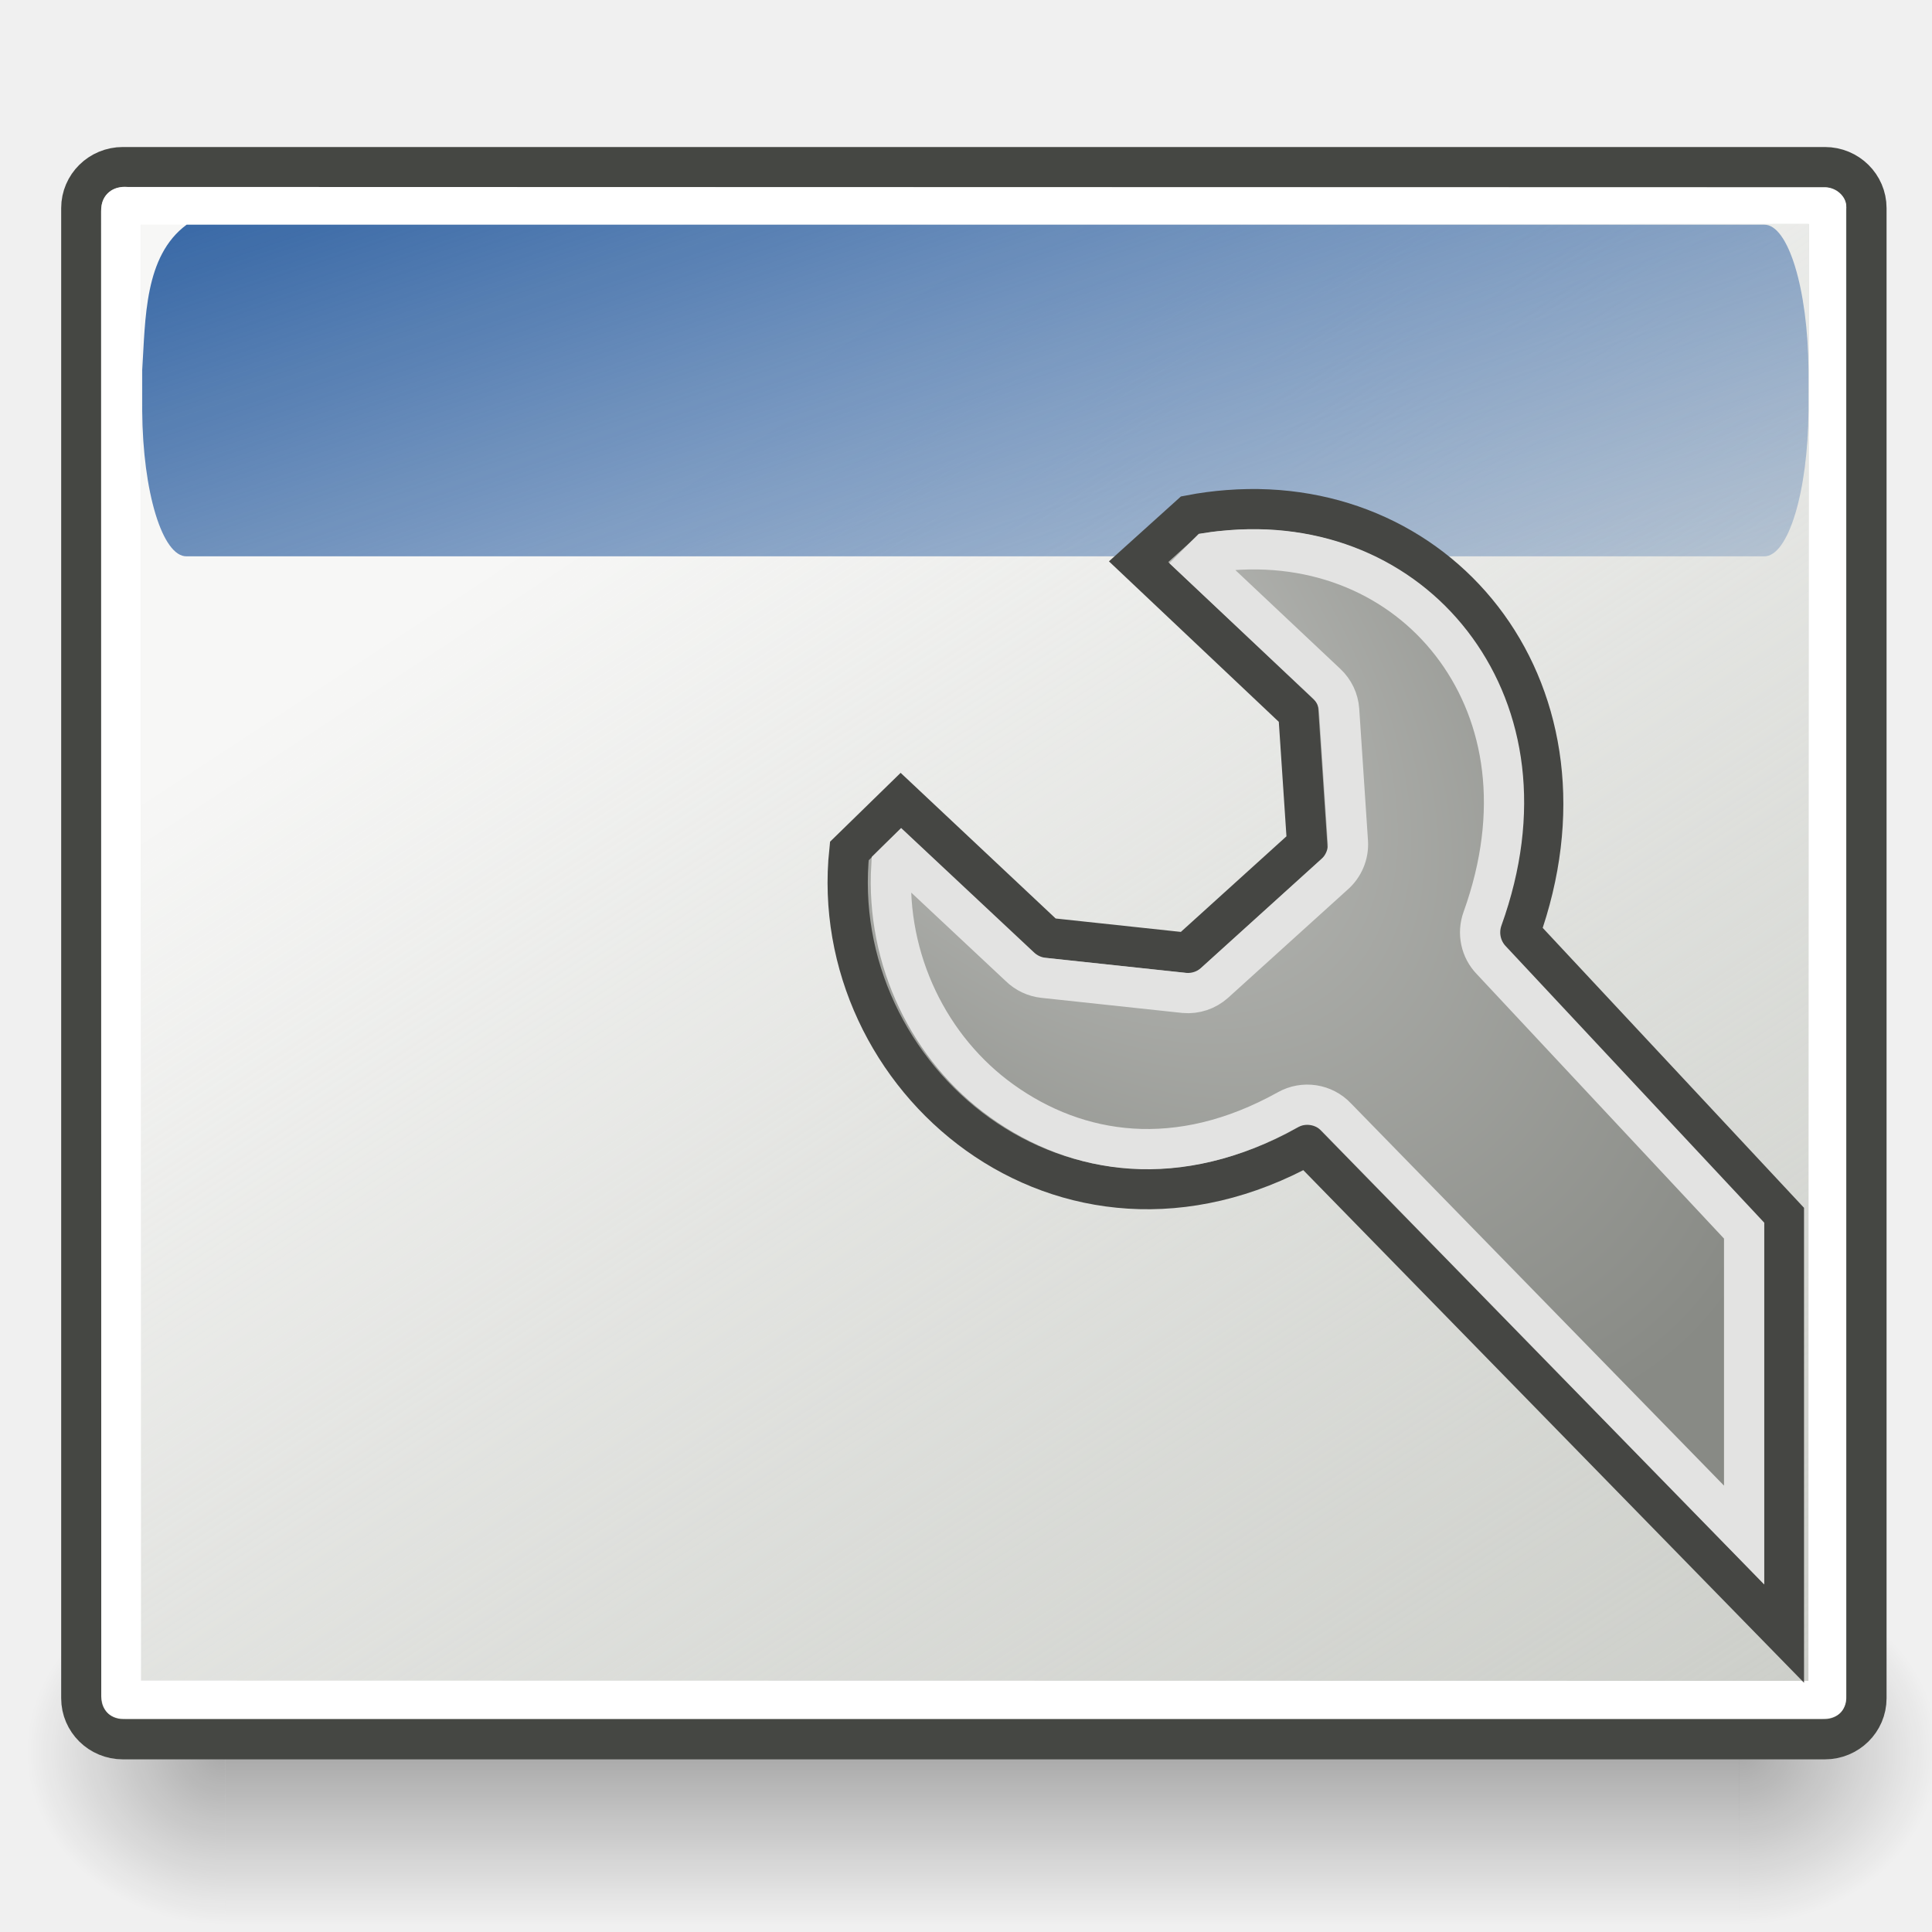
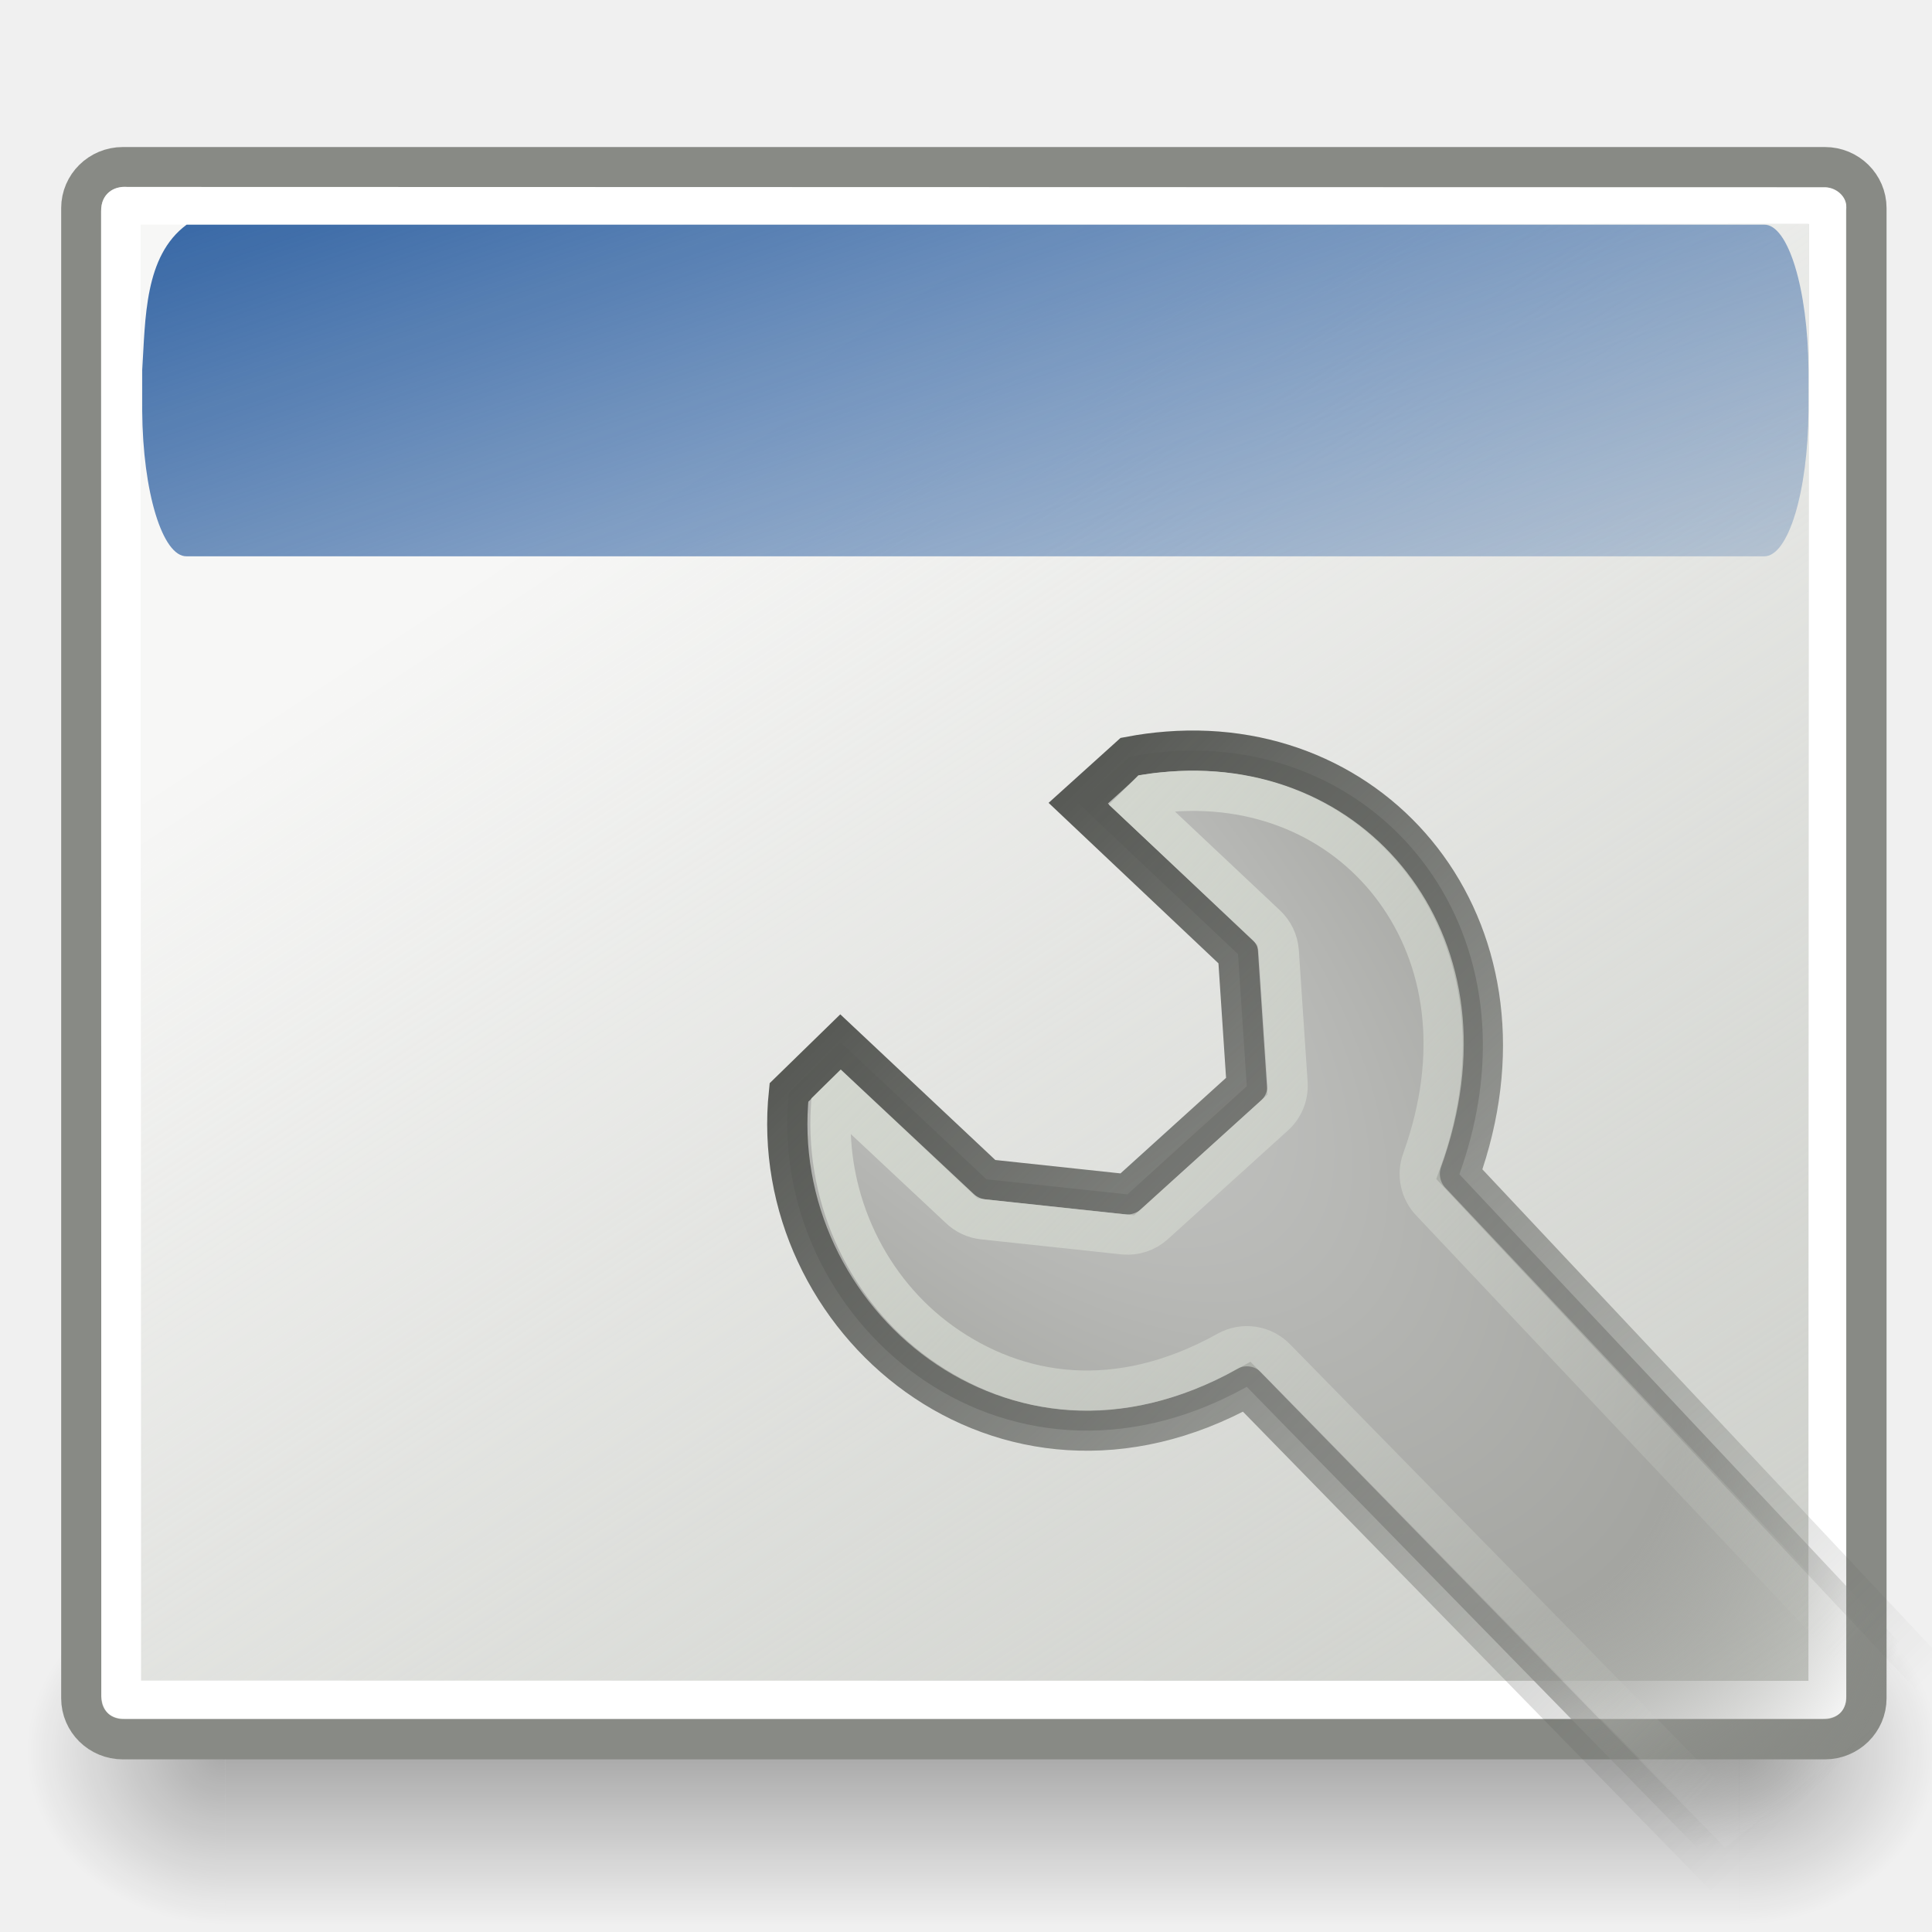
<svg xmlns="http://www.w3.org/2000/svg" xmlns:xlink="http://www.w3.org/1999/xlink" width="48px" height="48px" id="svg11300">
  <defs id="defs3">
-     <linearGradient gradientTransform="matrix(1.156061,0,0,1.716154,-2.757508,-25.92461)" gradientUnits="userSpaceOnUse" xlink:href="#linearGradient13816" id="linearGradient3272" y2="39.041" x2="38.88" y1="15.029" x1="28.28" />
-     <linearGradient gradientTransform="matrix(1.070073,0,0,1.01151,-1.898683,-1.519479)" gradientUnits="userSpaceOnUse" xlink:href="#linearGradient12914" id="linearGradient3265" y2="28.53" x2="22.453" y1="1.432" x1="12.839" />
+     <linearGradient id="linearGradient3194">
+       <stop style="stop-color:#dadbd9;stop-opacity:1;" offset="0" id="stop3196" />
+       <stop id="stop3198" offset="0.16" style="stop-color:#c5c6c4;stop-opacity:1;" />
+       <stop id="stop3200" offset="0.766" style="stop-color:#a4a5a1;stop-opacity:1;" />
+       <stop style="stop-color:#888a85;stop-opacity:0;" offset="1" id="stop3202" />
+     </linearGradient>
+     <linearGradient id="linearGradient3188">
+       <stop id="stop3190" offset="0" style="stop-color:#555753;stop-opacity:1;" />
+       <stop id="stop3192" offset="1" style="stop-color:#555753;stop-opacity:0;" />
+     </linearGradient>
+     <linearGradient id="linearGradient3182">
+       <stop id="stop3184" offset="0" style="stop-color:#d3d7cf;stop-opacity:1;" />
+       <stop id="stop3186" offset="1" style="stop-color:#d3d7cf;stop-opacity:0;" />
+     </linearGradient>
    <radialGradient gradientTransform="matrix(-1.957639,-9.2540676e-8,-1.2888861e-7,1.456579,110.0178,62.73803)" gradientUnits="userSpaceOnUse" xlink:href="#linearGradient51765" id="radialGradient54733" fy="-12.203" fx="51.438" r="2.172" cy="-12.203" cx="51.438" />
    <radialGradient gradientTransform="matrix(1.957639,-8.146468e-7,6.6614241e-7,1.456579,-59.01756,62.73807)" gradientUnits="userSpaceOnUse" xlink:href="#linearGradient51765" id="radialGradient54731" fy="-12.203" fx="51.438" r="2.172" cy="-12.203" cx="51.438" />
    <linearGradient gradientTransform="matrix(0.9788196,0,0,0.7154223,-8.500802,52.11272)" gradientUnits="userSpaceOnUse" xlink:href="#linearGradient47870" id="linearGradient54729" y2="-5.563" x2="32.085" y1="-14.402" x1="32.085" />
    <linearGradient id="linearGradient13816">
      <stop id="stop13818" offset="0" style="stop-color:#f7f7f6;stop-opacity:1" />
      <stop id="stop13820" offset="1" style="stop-color:#eff0ee;stop-opacity:0" />
    </linearGradient>
    <linearGradient id="linearGradient47870">
      <stop id="stop47872" offset="0" style="stop-color:#000000;stop-opacity:0" />
      <stop id="stop47878" offset="0.5" style="stop-color:#000000;stop-opacity:1" />
      <stop id="stop47874" offset="1" style="stop-color:#000000;stop-opacity:0" />
    </linearGradient>
    <linearGradient id="linearGradient51765">
      <stop id="stop51767" offset="0" style="stop-color:#000000;stop-opacity:1" />
      <stop id="stop51769" offset="1" style="stop-color:#000000;stop-opacity:0" />
    </linearGradient>
    <linearGradient id="linearGradient12914">
      <stop id="stop12916" offset="0" style="stop-color:#3465a4;stop-opacity:1" />
      <stop id="stop12918" offset="1" style="stop-color:#3465a4;stop-opacity:0" />
    </linearGradient>
-     <linearGradient id="linearGradient3818">
-       <stop id="stop3820" offset="0" style="stop-color:#c4c5c2;stop-opacity:1;" />
-       <stop id="stop3822" offset="1" style="stop-color:#888a85;stop-opacity:1;" />
-     </linearGradient>
-     <radialGradient xlink:href="#linearGradient3818" id="radialGradient3535" gradientUnits="userSpaceOnUse" gradientTransform="matrix(1.494418,1.547743,-0.8638634,0.8341003,6.34317,-47.68888)" cx="31.129" cy="25.872" fx="31.129" fy="25.872" r="11.63" />
+     <linearGradient xlink:href="#linearGradient12914" id="linearGradient2192" gradientUnits="userSpaceOnUse" gradientTransform="matrix(1.070073,0,0,1.01151,-1.85064,0.798023)" x1="12.839" y1="1.432" x2="22.453" y2="28.53" />
+     <linearGradient xlink:href="#linearGradient13816" id="linearGradient2196" gradientUnits="userSpaceOnUse" gradientTransform="matrix(1.156061,0,0,1.716154,-2.709465,-23.60711)" x1="28.28" y1="15.029" x2="38.88" y2="39.041" />
+     <linearGradient xlink:href="#linearGradient3182" id="linearGradient2204" gradientUnits="userSpaceOnUse" x1="31.346" y1="23.494" x2="51.719" y2="43.327" gradientTransform="translate(-7.323504,-0.705881)" />
+     <radialGradient xlink:href="#linearGradient3194" id="radialGradient2207" gradientUnits="userSpaceOnUse" gradientTransform="matrix(1.897476,1.913182,-0.8526048,0.8456052,-13.91685,-60.15783)" cx="31.365" cy="26.176" fx="31.365" fy="26.176" r="11.63" />
+     <linearGradient xlink:href="#linearGradient3188" id="linearGradient2209" gradientUnits="userSpaceOnUse" x1="24.779" y1="15.984" x2="46.846" y2="38.234" gradientTransform="translate(-1.5,6)" />
  </defs>
  <g id="layer1">
-     <g id="g2237" transform="translate(4.804287e-2,2.317502)">
-       <g id="g54724" transform="matrix(1.162573,0,0,1.36184,-5.283953,-20.03134)">
-         <rect id="rect46899" style="opacity:0.3;fill:url(#linearGradient54729);fill-opacity:1;fill-rule:evenodd;stroke:none;stroke-width:1.024;stroke-linecap:butt;stroke-linejoin:miter;stroke-miterlimit:4;stroke-dasharray:none;stroke-dashoffset:0;stroke-opacity:1" y="41.809" x="9.322" height="6.323" width="32.357" />
-         <path id="path48849" style="opacity:0.3;fill:url(#radialGradient54731);fill-opacity:1;fill-rule:evenodd;stroke:none;stroke-width:1.024;stroke-linecap:butt;stroke-linejoin:miter;stroke-miterlimit:4;stroke-dasharray:none;stroke-dashoffset:0;stroke-opacity:1" d="M 41.678,41.8 L 41.678,48.127 C 44.022,48.103 45.93,46.705 45.93,44.974 C 45.93,43.243 44.022,41.824 41.678,41.8 z" />
-         <path id="path52742" style="opacity:0.3;fill:url(#radialGradient54733);fill-opacity:1;fill-rule:evenodd;stroke:none;stroke-width:1.024;stroke-linecap:butt;stroke-linejoin:miter;stroke-miterlimit:4;stroke-dasharray:none;stroke-dashoffset:0;stroke-opacity:1" d="M 9.322,41.8 L 9.322,48.127 C 6.978,48.103 5.07,46.705 5.07,44.974 C 5.07,43.243 6.978,41.824 9.322,41.8 z" />
-       </g>
-       <rect id="rect2168" style="fill:#cdcfca;fill-opacity:1;fill-rule:evenodd;stroke:#454743;stroke-width:1;stroke-linecap:butt;stroke-linejoin:miter;stroke-miterlimit:4;stroke-dasharray:none;stroke-dashoffset:0;stroke-opacity:1" y="1.835" x="1.972" ry="1.017" rx="1.032" height="39.058" width="44.351" />
-       <rect id="rect8969" style="fill:url(#linearGradient3272);fill-opacity:1;fill-rule:evenodd;stroke:none;stroke-width:1.3;stroke-linecap:butt;stroke-linejoin:round;stroke-miterlimit:4;stroke-dasharray:none;stroke-dashoffset:0;stroke-opacity:1" y="3.25" x="3.453" ry="0" height="36.188" width="41.43" />
-       <path id="path44937" style="fill:#ffffff;fill-opacity:1;fill-rule:evenodd;stroke:none;stroke-width:1;stroke-linecap:butt;stroke-linejoin:miter;stroke-miterlimit:4;stroke-dashoffset:0;stroke-opacity:1" d="M 2.463,2.933 L 2.468,39.827 C 2.503,40.251 2.736,40.387 3.064,40.384 L 45.236,40.384 C 45.599,40.381 45.811,40.214 45.821,39.827 L 45.815,2.906 C 45.881,2.555 45.53,2.325 45.264,2.338 L 3.12,2.327 C 2.779,2.297 2.465,2.492 2.463,2.933 z M 3.457,3.262 L 44.89,3.247 L 44.882,39.443 L 3.457,39.435 L 3.457,3.262 z" />
-       <path id="rect9993" style="fill:url(#linearGradient3265);fill-opacity:1;fill-rule:evenodd;stroke:none;stroke-width:2.049;stroke-linecap:round;stroke-linejoin:round;stroke-miterlimit:4;stroke-dasharray:none;stroke-dashoffset:0;stroke-opacity:1" d="M 3.485,6.876 L 3.485,7.892 C 3.499,9.91 3.99,11.517 4.589,11.504 L 43.78,11.504 C 44.378,11.517 44.869,9.91 44.884,7.892 L 44.884,6.876 C 44.869,4.858 44.378,3.251 43.78,3.265 L 4.589,3.265 C 3.532,4.044 3.567,5.61 3.485,6.876 z" />
+     <g transform="matrix(1.162573,0,0,1.36184,-5.23591,-17.71383)" id="g54724">
+       <rect width="32.357" height="6.323" x="9.322" y="41.809" style="opacity:0.3;fill:url(#linearGradient54729);fill-opacity:1;fill-rule:evenodd;stroke:none;stroke-width:1.024;stroke-linecap:butt;stroke-linejoin:miter;stroke-miterlimit:4;stroke-dasharray:none;stroke-dashoffset:0;stroke-opacity:1" id="rect46899" />
+       <path d="M 41.678,41.8 L 41.678,48.127 C 44.022,48.103 45.93,46.705 45.93,44.974 C 45.93,43.243 44.022,41.824 41.678,41.8 z " style="opacity:0.3;fill:url(#radialGradient54731);fill-opacity:1;fill-rule:evenodd;stroke:none;stroke-width:1.024;stroke-linecap:butt;stroke-linejoin:miter;stroke-miterlimit:4;stroke-dasharray:none;stroke-dashoffset:0;stroke-opacity:1" id="path48849" />
+       <path d="M 9.322,41.8 L 9.322,48.127 C 6.978,48.103 5.07,46.705 5.07,44.974 C 5.07,43.243 6.978,41.824 9.322,41.8 z " style="opacity:0.3;fill:url(#radialGradient54733);fill-opacity:1;fill-rule:evenodd;stroke:none;stroke-width:1.024;stroke-linecap:butt;stroke-linejoin:miter;stroke-miterlimit:4;stroke-dasharray:none;stroke-dashoffset:0;stroke-opacity:1" id="path52742" />
    </g>
-     <g id="g6737" transform="translate(-5.823504,-6.705881)">
-       <path style="opacity:1;color:#000000;fill:url(#radialGradient3535);fill-opacity:1;fill-rule:nonzero;stroke:#454643;stroke-width:1;stroke-linecap:butt;stroke-linejoin:miter;marker:none;marker-start:none;marker-mid:none;marker-end:none;stroke-miterlimit:4;stroke-dasharray:none;stroke-dashoffset:0;stroke-opacity:1;visibility:visible;display:inline;overflow:visible" d="M 36.331,19.38 C 36.019,19.404 35.715,19.443 35.394,19.505 L 34.112,20.661 L 38.081,24.411 L 38.3,27.692 L 35.331,30.38 L 31.831,30.005 L 28.206,26.599 C 28.206,26.599 26.925,27.849 26.925,27.849 C 26.334,33.49 32.237,38.536 38.3,35.161 L 50.144,47.286 L 50.144,36.911 L 43.581,29.88 C 45.708,23.972 41.733,18.96 36.331,19.38 z" id="path2140" />
-       <path d="M 36.406,20.375 C 36.213,20.39 36.034,20.408 35.844,20.438 L 35.594,20.688 L 38.781,23.688 C 38.964,23.859 39.076,24.093 39.094,24.344 L 39.312,27.625 C 39.331,27.935 39.203,28.235 38.969,28.438 L 36,31.125 C 35.795,31.308 35.524,31.399 35.25,31.375 L 31.75,31 C 31.526,30.976 31.317,30.877 31.156,30.719 L 28.219,27.969 C 28.093,28.092 28.069,28.121 27.969,28.219 C 27.83,30.559 28.919,32.775 30.719,34.062 C 32.593,35.403 35.086,35.799 37.812,34.281 C 38.213,34.055 38.717,34.132 39.031,34.469 L 49.156,44.844 L 49.156,37.281 L 42.875,30.562 C 42.611,30.289 42.527,29.889 42.656,29.531 C 43.622,26.848 43.204,24.507 42,22.844 C 40.796,21.181 38.783,20.19 36.406,20.375 z" id="path5766" style="opacity:1;color:#000000;fill:none;fill-opacity:1;fill-rule:nonzero;stroke:#e3e3e2;stroke-width:1;stroke-linecap:butt;stroke-linejoin:miter;marker:none;marker-start:none;marker-mid:none;marker-end:none;stroke-miterlimit:4;stroke-dasharray:none;stroke-dashoffset:0;stroke-opacity:1;visibility:visible;display:inline;overflow:visible" />
-     </g>
+     <rect width="44.351" height="39.058" rx="1.032" ry="1.017" x="2.02" y="4.153" style="fill:#cdcfca;fill-opacity:1;fill-rule:evenodd;stroke:#888a85;stroke-width:1;stroke-linecap:butt;stroke-linejoin:miter;stroke-miterlimit:4;stroke-dasharray:none;stroke-dashoffset:0;stroke-opacity:1" id="rect2168" />
+     <rect width="41.43" height="36.188" ry="0" x="3.501" y="5.568" style="fill:url(#linearGradient2196);fill-opacity:1;fill-rule:evenodd;stroke:none;stroke-width:1.3;stroke-linecap:butt;stroke-linejoin:round;stroke-miterlimit:4;stroke-dasharray:none;stroke-dashoffset:0;stroke-opacity:1" id="rect8969" />
+     <path d="M 2.511,5.251 L 2.517,42.145 C 2.551,42.568 2.784,42.704 3.112,42.702 L 45.284,42.702 C 45.647,42.698 45.859,42.531 45.869,42.145 L 45.863,5.223 C 45.929,4.872 45.578,4.642 45.312,4.655 L 3.168,4.644 C 2.827,4.615 2.513,4.809 2.511,5.251 z M 3.506,5.58 L 44.938,5.564 L 44.93,41.76 L 3.506,41.752 L 3.506,5.58 z " style="fill:#ffffff;fill-opacity:1;fill-rule:evenodd;stroke:none;stroke-width:1;stroke-linecap:butt;stroke-linejoin:miter;stroke-miterlimit:4;stroke-dashoffset:0;stroke-opacity:1" id="path44937" />
+     <path d="M 3.533,9.194 L 3.533,10.21 C 3.547,12.228 4.039,13.835 4.637,13.821 L 43.828,13.821 C 44.426,13.835 44.917,12.228 44.932,10.21 L 44.932,9.194 C 44.917,7.176 44.426,5.568 43.828,5.582 L 4.637,5.582 C 3.58,6.362 3.615,7.927 3.533,9.194 z " style="fill:url(#linearGradient2192);fill-opacity:1;fill-rule:evenodd;stroke:none;stroke-width:2.049;stroke-linecap:round;stroke-linejoin:round;stroke-miterlimit:4;stroke-dasharray:none;stroke-dashoffset:0;stroke-opacity:1" id="rect9993" />
+     <path id="path2140" d="M 29.008,18.674 C 28.695,18.698 28.392,18.738 28.07,18.799 L 26.789,19.955 L 30.758,23.705 L 30.976,26.987 L 28.008,29.674 L 24.508,29.299 L 20.883,25.893 C 20.883,25.893 19.601,27.143 19.601,27.143 C 19.011,32.784 24.914,37.83 30.976,34.455 L 42.82,46.58 L 48.383,42.08 L 36.258,29.174 C 38.385,23.266 34.409,18.254 29.008,18.674 z " style="color:#000000;fill:url(#radialGradient2207);fill-opacity:1.0;fill-rule:nonzero;stroke:url(#linearGradient2209);stroke-width:1;stroke-linecap:butt;stroke-linejoin:miter;marker:none;marker-start:none;marker-mid:none;marker-end:none;stroke-miterlimit:4;stroke-dasharray:none;stroke-dashoffset:0;stroke-opacity:1;visibility:visible;display:inline;overflow:visible" />
+     <path style="color:#000000;fill:none;fill-opacity:1;fill-rule:nonzero;stroke:url(#linearGradient2204);stroke-width:1;stroke-linecap:butt;stroke-linejoin:miter;marker:none;marker-start:none;marker-mid:none;marker-end:none;stroke-miterlimit:4;stroke-dashoffset:0;stroke-opacity:1;visibility:visible;display:inline;overflow:visible" d="M 29.083,19.669 C 28.889,19.684 28.71,19.702 28.52,19.732 L 28.27,19.982 L 31.458,22.982 C 31.641,23.153 31.752,23.388 31.77,23.638 L 31.989,26.919 C 32.007,27.229 31.88,27.529 31.645,27.732 L 28.676,30.419 C 28.472,30.602 28.2,30.693 27.926,30.669 L 24.426,30.294 C 24.202,30.27 23.993,30.171 23.833,30.013 L 20.895,27.263 C 20.769,27.386 20.745,27.415 20.645,27.513 C 20.506,29.853 21.595,32.069 23.395,33.357 C 25.27,34.698 27.762,35.093 30.489,33.575 C 30.89,33.349 31.394,33.426 31.708,33.763 L 42.893,45.176 L 47.025,42.014 L 35.551,29.857 C 35.288,29.583 35.203,29.183 35.333,28.825 C 36.299,26.142 35.88,23.801 34.676,22.138 C 33.473,20.475 31.459,19.485 29.083,19.669 z " id="path5766" />
  </g>
</svg>
